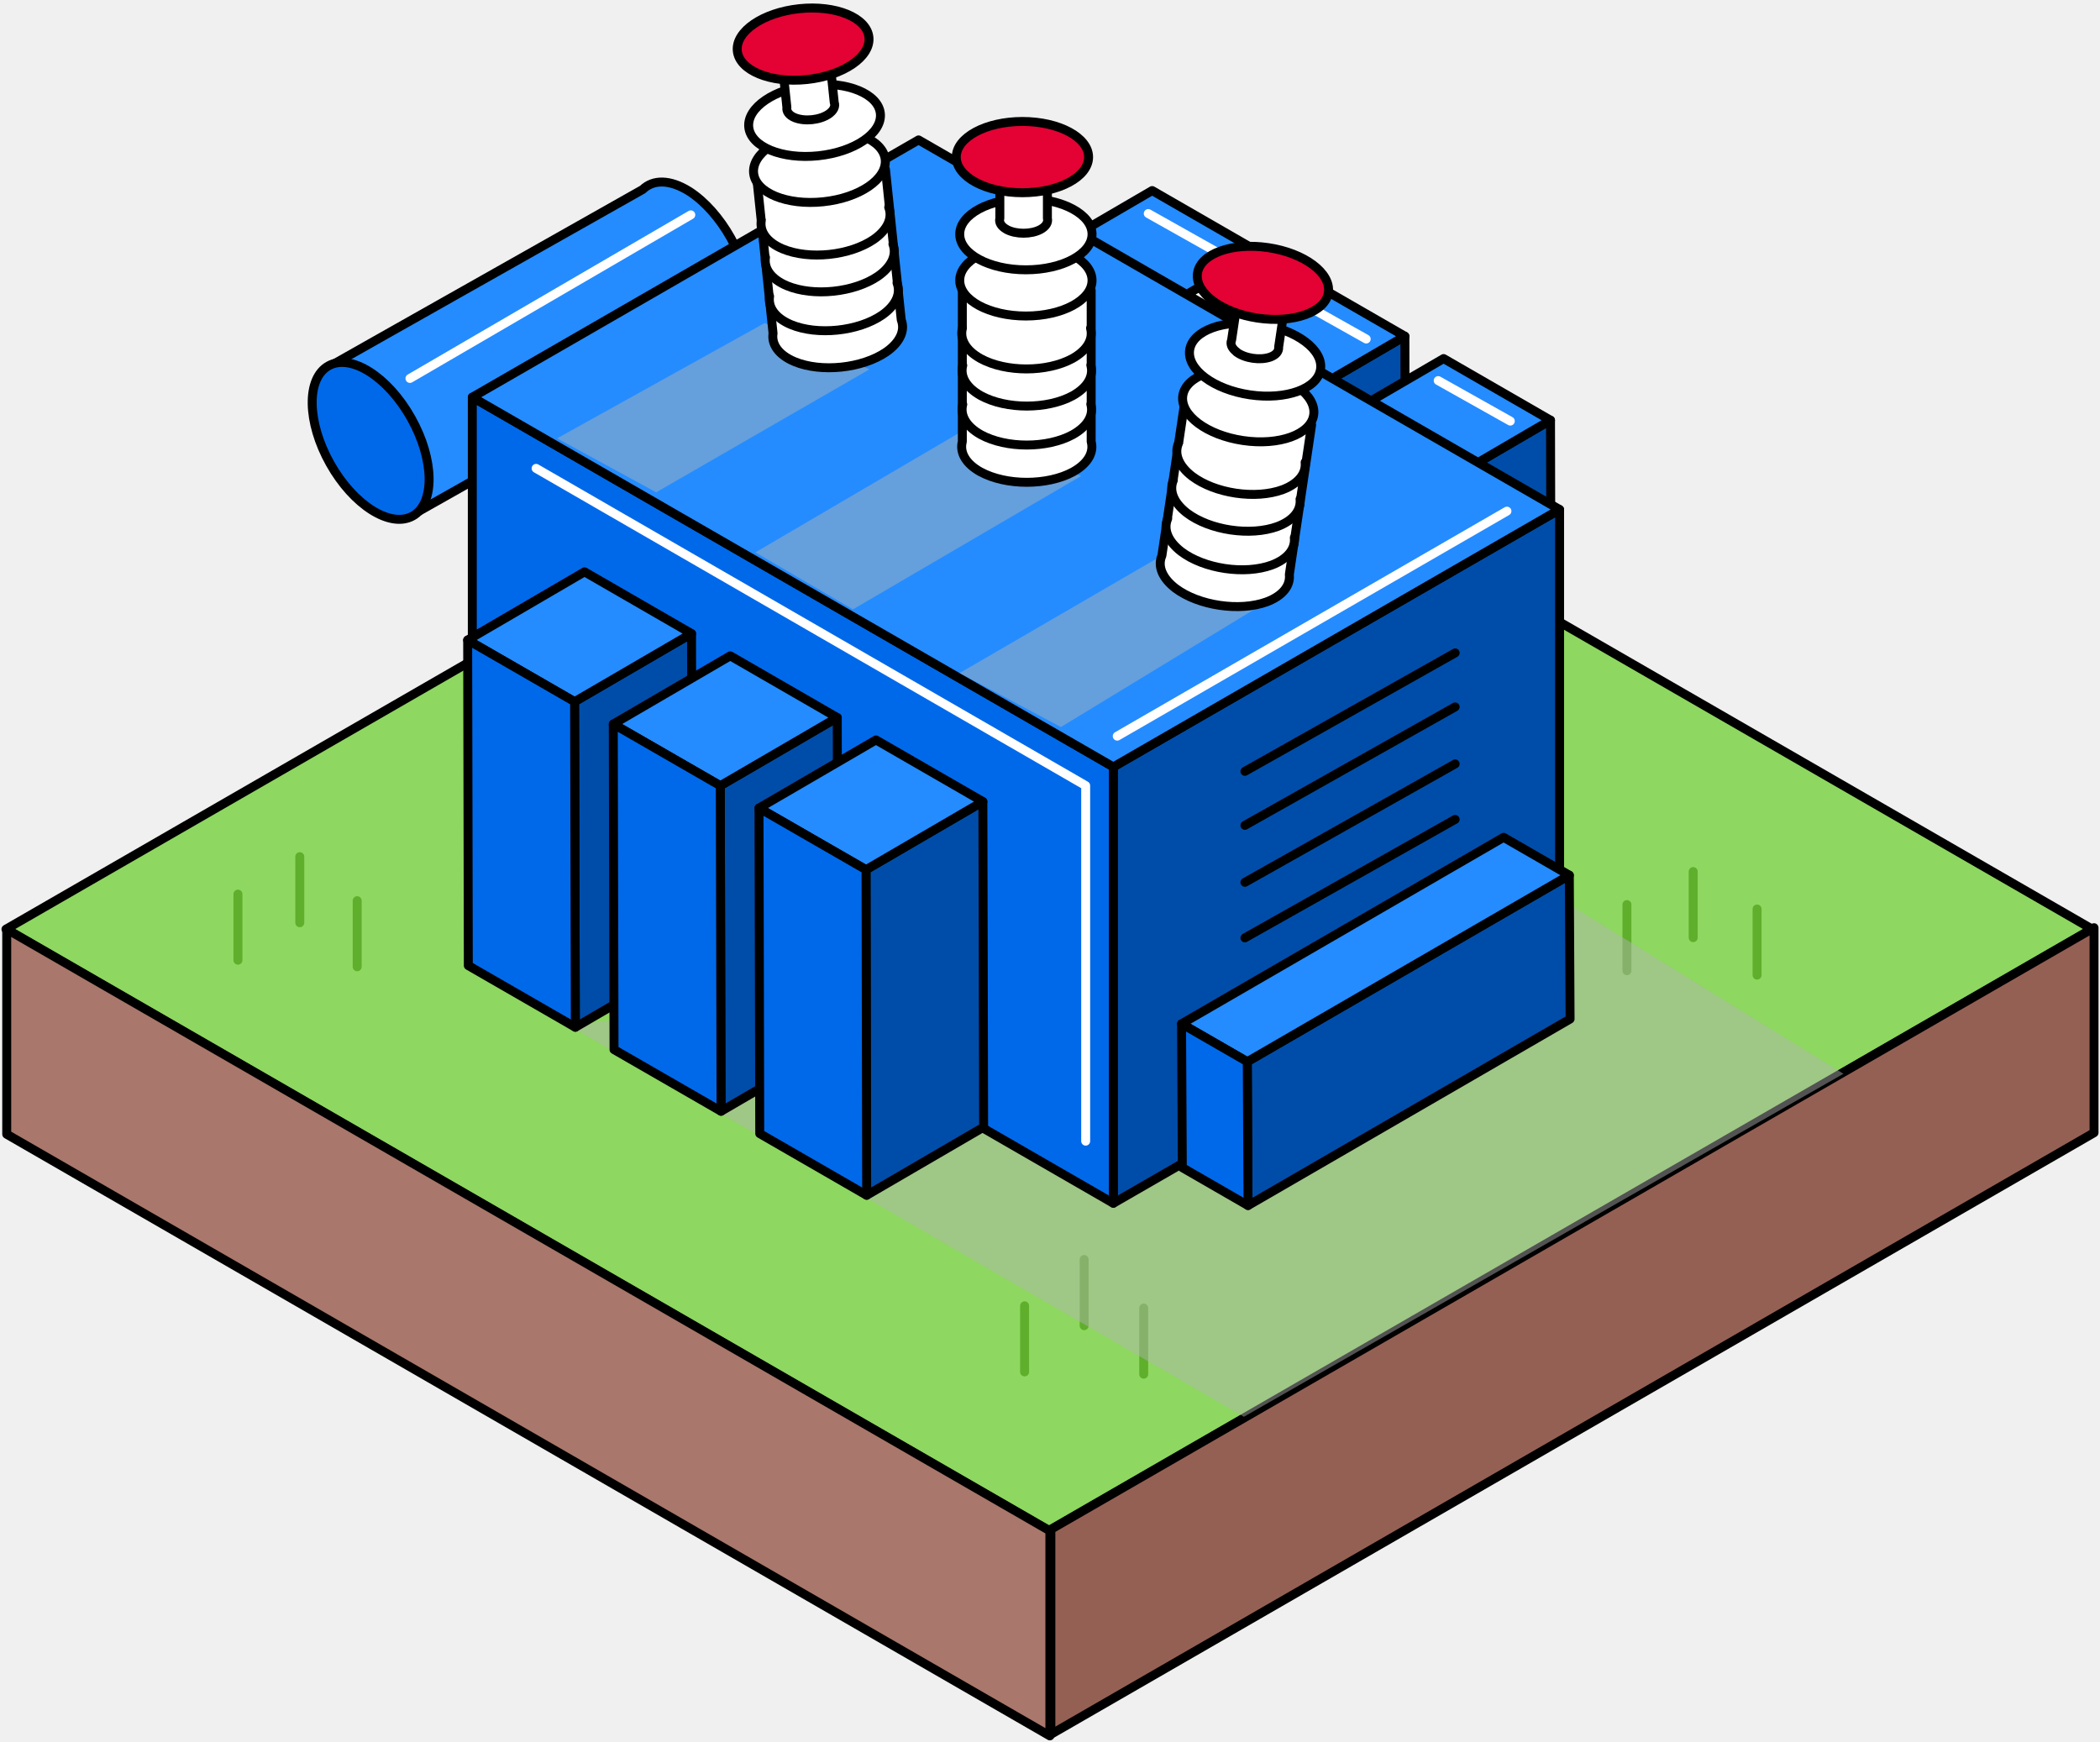
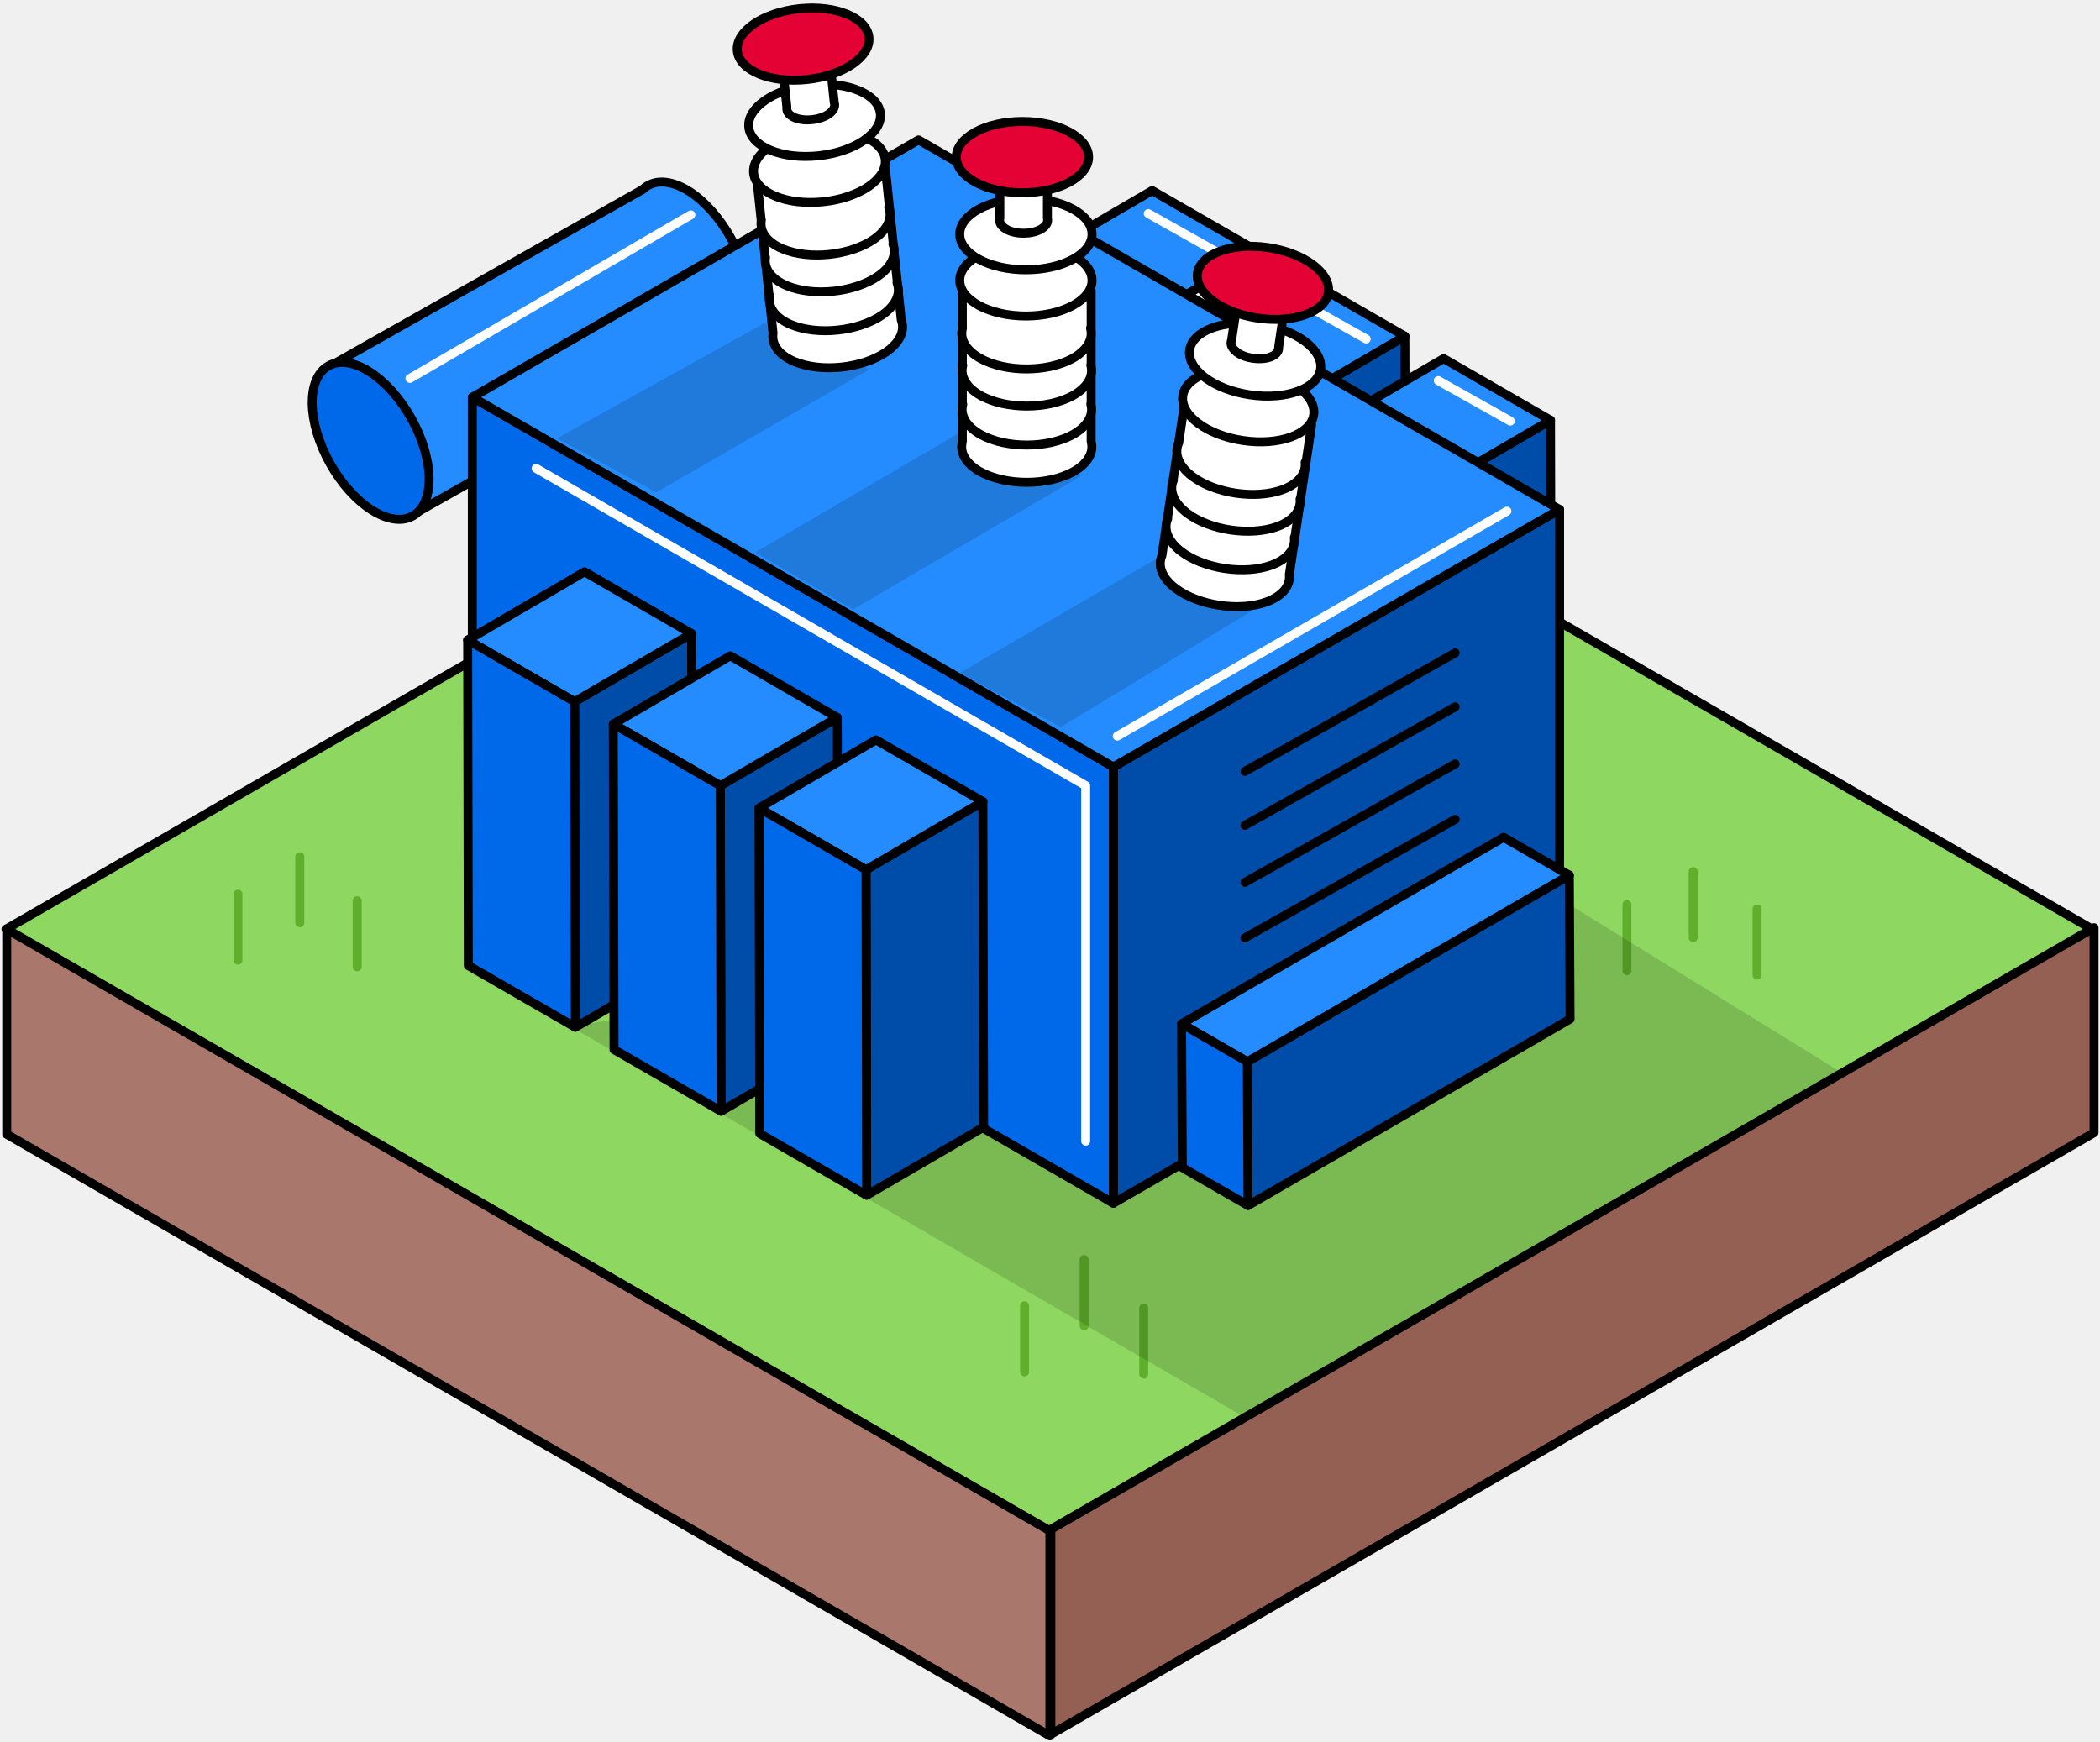
- <svg xmlns="http://www.w3.org/2000/svg" width="352" height="292" fill="none">
-   <path d="M125.483 49.846c-.109-6.371-4.584-14.335-9.984-17.792-3.225-2.01-6.016-1.991-7.773-.29l-52.765 29.81 13.934 24.87 52.765-29.81c2.355-.598 3.841-2.969 3.805-6.77l.018-.018z" fill="#248CFF" stroke="#000" stroke-width="1.5" stroke-linecap="round" stroke-linejoin="round" />
-   <path d="M55.33 77.712c-3.898-6.951-4.013-14.29-.259-16.39 3.755-2.1 9.957 1.833 13.855 8.784 3.897 6.951 4.012 14.289.258 16.39-3.754 2.1-9.957-1.833-13.854-8.784z" fill="#0069EA" stroke="#000" stroke-width="1.5" stroke-linecap="round" stroke-linejoin="round" />
-   <path d="M175.854 256.62l174.855-100.853L175.854 54.932.999 155.767 175.854 256.62z" fill="#8ED760" stroke="#000" stroke-width="1.5" stroke-linecap="round" stroke-linejoin="round" />
-   <path d="M176.145 290.739L351 189.886v-34.372L176.145 256.367v34.372z" fill="#956054" stroke="#000" stroke-width="1.5" stroke-linecap="round" stroke-linejoin="round" />
-   <path d="M1.127 190.139L175.98 290.993v-34.372L1.127 155.768v34.371z" fill="#A9776B" stroke="#000" stroke-width="1.5" stroke-linecap="round" stroke-linejoin="round" />
-   <path d="M283.811 146.103v11.077m-243.927-7.295v11.077m232.819-9.321v11.077M50.248 143.604v11.078m9.622-3.693v11.077M171.741 218.9v11.078m9.984-18.842v11.095m9.983-2.951v11.077m102.812-77.974v11.077" stroke="#5FAE2C" stroke-width="1.5" stroke-linecap="round" stroke-linejoin="round" />
-   <path d="M191.582 108.272l19.606-11.421-.127-54.572L191.455 53.7l.127 54.572z" fill="#fff" stroke="#000" stroke-width="1.5" stroke-linecap="round" stroke-linejoin="round" />
-   <path d="M191.458 53.7l19.605-11.42-17.938-10.336-19.588 11.421L191.458 53.7z" fill="#248CFF" stroke="#000" stroke-width="1.5" stroke-linecap="round" stroke-linejoin="round" />
-   <path d="M204.539 42.587L192.471 35.8" stroke="#fff" stroke-width="1.5" stroke-linecap="round" stroke-linejoin="round" />
-   <path d="M173.536 43.366l.109 54.572 17.938 10.335-.126-54.572-17.921-10.335z" fill="#fff" stroke="#000" stroke-width="1.5" stroke-linecap="round" stroke-linejoin="round" />
-   <path d="M216.008 122.354l19.587-11.421-.108-54.572-19.606 11.44.127 54.553z" fill="#004DA9" stroke="#000" stroke-width="1.5" stroke-linecap="round" stroke-linejoin="round" />
-   <path d="M215.882 67.8l19.605-11.438-17.938-10.336-19.606 11.421 17.939 10.354z" fill="#248CFF" stroke="#000" stroke-width="1.5" stroke-linecap="round" stroke-linejoin="round" />
-   <path d="M229 56.831l-12.085-6.787" stroke="#fff" stroke-width="1.5" stroke-linecap="round" stroke-linejoin="round" />
-   <path d="M197.943 57.447l.127 54.572 17.938 10.335-.127-54.553-17.938-10.354z" fill="#fff" stroke="#000" stroke-width="1.5" stroke-linecap="round" stroke-linejoin="round" />
-   <path d="M95.5 172l113 65.5L309 180l-50.212-31L95.5 172z" fill="#B2B4B3" opacity=".46" />
-   <path d="M240.417 136.436l19.605-11.421-.127-54.572-19.587 11.44.109 54.553z" fill="#004DA9" stroke="#000" stroke-width="1.5" stroke-linecap="round" stroke-linejoin="round" />
-   <path d="M240.308 81.883l19.587-11.44-17.92-10.335-19.606 11.422 17.939 10.353z" fill="#248CFF" stroke="#000" stroke-width="1.5" stroke-linecap="round" stroke-linejoin="round" />
-   <path d="M222.369 71.53l.127 54.571 17.92 10.335-.109-54.554-17.938-10.353z" fill="#fff" stroke="#000" stroke-width="1.5" stroke-linecap="round" stroke-linejoin="round" />
-   <path d="M186.618 201.705l74.798-43.151V85.412l-74.798 43.151v73.142z" fill="#004DA9" stroke="#000" stroke-width="1.5" stroke-linecap="round" stroke-linejoin="round" />
-   <path d="M79.168 139.73l107.45 61.974v-73.142L79.168 66.588v73.142z" fill="#0069EA" stroke="#000" stroke-width="1.5" stroke-linecap="round" stroke-linejoin="round" />
-   <path d="M186.618 128.562l74.798-43.15-107.45-61.957-74.798 43.132 107.45 61.975z" fill="#248CFF" stroke="#000" stroke-width="1.5" stroke-linecap="round" stroke-linejoin="round" />
-   <path d="M212.328 100.887l-34.5 20.996-16.996-9.05 33.902-19.692 17.594 7.746zm-31.09-21.104l-38.268 22.372-16.363-9.557 34.736-20.363 19.895 7.548zm-35.499-17.865l-35.75 20.616-16.616-9.05 34.79-19.33 17.576 7.764z" fill="#B2B4B3" opacity=".46" />
-   <path d="M243.913 109.448l-35.243 19.856m35.243-10.805l-35.243 19.856m35.243-10.299l-35.243 19.855m35.243-10.552l-35.243 19.856" stroke="#000" stroke-width="1.5" stroke-linecap="round" stroke-linejoin="round" />
-   <path d="M96.436 172.202l19.606-11.44-.127-54.553-19.606 11.421.127 54.572z" fill="#004DA9" stroke="#000" stroke-width="1.5" stroke-linecap="round" stroke-linejoin="round" />
-   <path d="M96.31 117.63l19.605-11.421-17.938-10.353-19.588 11.439 17.92 10.335z" fill="#248CFF" stroke="#000" stroke-width="1.5" stroke-linecap="round" stroke-linejoin="round" />
-   <path d="M78.39 107.295l.109 54.571 17.939 10.336-.127-54.572-17.92-10.335z" fill="#0069EA" stroke="#000" stroke-width="1.5" stroke-linecap="round" stroke-linejoin="round" />
-   <path d="M120.862 186.283l19.587-11.421-.108-54.572-19.606 11.421.127 54.572z" fill="#004DA9" stroke="#000" stroke-width="1.5" stroke-linecap="round" stroke-linejoin="round" />
-   <path d="M120.736 131.712l19.605-11.421-17.938-10.353-19.606 11.439 17.939 10.335z" fill="#248CFF" stroke="#000" stroke-width="1.5" stroke-linecap="round" stroke-linejoin="round" />
-   <path d="M102.797 121.377l.126 54.571 17.939 10.336-.127-54.572-17.938-10.335z" fill="#0069EA" stroke="#000" stroke-width="1.5" stroke-linecap="round" stroke-linejoin="round" />
-   <path d="M145.27 200.365l19.606-11.421-.127-54.572-19.587 11.421.108 54.572z" fill="#004DA9" stroke="#000" stroke-width="1.5" stroke-linecap="round" stroke-linejoin="round" />
-   <path d="M145.162 145.793l19.587-11.421-17.92-10.335-19.606 11.421 17.939 10.335z" fill="#248CFF" stroke="#000" stroke-width="1.5" stroke-linecap="round" stroke-linejoin="round" />
-   <path d="M127.223 135.459l.127 54.572 17.92 10.335-.109-54.572-17.938-10.335z" fill="#0069EA" stroke="#000" stroke-width="1.5" stroke-linecap="round" stroke-linejoin="round" />
-   <path d="M209.195 202.085l53.979-31.259-.127-24.109-53.978 31.259.126 24.109z" fill="#004DA9" stroke="#000" stroke-width="1.5" stroke-linecap="round" stroke-linejoin="round" />
-   <path d="M209.069 177.976l53.978-31.259-11.016-6.353-53.979 31.259 11.017 6.353z" fill="#248CFF" stroke="#000" stroke-width="1.5" stroke-linecap="round" stroke-linejoin="round" />
-   <path d="M198.051 171.622l.127 24.109 11.017 6.353-.127-24.109-11.017-6.353z" fill="#0069EA" stroke="#000" stroke-width="1.5" stroke-linecap="round" stroke-linejoin="round" />
-   <path d="M133.165 60.615c4.476 1.865 11.361 1.14 15.384-1.61 2.355-1.648 3.189-3.639 2.519-5.376l-2.646-25.231-21.49 2.244 2.646 25.231c-.29 1.846.924 3.62 3.587 4.742z" fill="#fff" stroke="#000" stroke-width="1.5" stroke-linecap="round" stroke-linejoin="round" />
-   <path d="M128.998 49.666c-.29 1.846.924 3.62 3.569 4.742 4.458 1.864 11.307 1.14 15.293-1.593 2.356-1.647 3.171-3.638 2.501-5.375" fill="#fff" />
-   <path d="M128.998 49.666c-.29 1.846.924 3.62 3.569 4.742 4.458 1.864 11.307 1.14 15.293-1.593 2.356-1.647 3.171-3.638 2.501-5.375" stroke="#000" stroke-width="1.5" stroke-linecap="round" stroke-linejoin="round" />
-   <path d="M128.308 43.15c-.29 1.845.924 3.62 3.57 4.741 4.457 1.865 11.306 1.14 15.293-1.592 2.355-1.648 3.171-3.639 2.5-5.376" fill="#fff" />
-   <path d="M128.308 43.15c-.29 1.845.924 3.62 3.57 4.741 4.457 1.865 11.306 1.14 15.293-1.592 2.355-1.648 3.171-3.639 2.5-5.376" stroke="#000" stroke-width="1.5" stroke-linecap="round" stroke-linejoin="round" />
-   <path d="M127.602 36.977c-.29 1.847.924 3.62 3.569 4.742 4.458 1.865 11.307 1.14 15.293-1.592 2.356-1.647 3.171-3.638 2.501-5.376" fill="#fff" />
-   <path d="M127.602 36.977c-.29 1.847.924 3.62 3.569 4.742 4.458 1.865 11.307 1.14 15.293-1.592 2.356-1.647 3.171-3.638 2.501-5.376" stroke="#000" stroke-width="1.5" stroke-linecap="round" stroke-linejoin="round" />
-   <path d="M126.323 29.038c-.344-3.28 4.315-6.457 10.406-7.094 6.091-.637 11.308 1.506 11.652 4.786.344 3.281-4.315 6.458-10.406 7.095-6.091.637-11.308-1.506-11.652-4.787z" fill="#fff" stroke="#000" stroke-width="1.5" stroke-linecap="round" stroke-linejoin="round" />
-   <path d="M125.507 21.328c-.344-3.281 4.315-6.458 10.406-7.095 6.091-.637 11.308 1.506 11.652 4.787.344 3.28-4.315 6.457-10.406 7.094-6.091.637-11.308-1.506-11.652-4.787z" fill="#fff" stroke="#000" stroke-width="1.5" stroke-linecap="round" stroke-linejoin="round" />
-   <path d="M133.22 19.728c1.649.67 4.186.416 5.672-.598.869-.597 1.177-1.32.942-1.954l-.961-9.177-7.936.833.96 9.176c-.108.67.345 1.322 1.323 1.72z" fill="#fff" stroke="#000" stroke-width="1.5" stroke-linecap="round" stroke-linejoin="round" />
-   <path d="M130.888 8.866c-.125-1.193 1.573-2.348 3.792-2.58 2.22-.233 4.12.546 4.245 1.74.125 1.192-1.572 2.348-3.792 2.58-2.219.232-4.12-.547-4.245-1.74z" fill="#fff" stroke="#000" stroke-width="1.5" stroke-linecap="round" stroke-linejoin="round" />
-   <path d="M123.588 8.547c-.344-3.28 4.315-6.457 10.406-7.094 6.091-.638 11.308 1.505 11.652 4.786.344 3.281-4.315 6.457-10.406 7.095-6.091.637-11.308-1.506-11.652-4.787z" fill="#E40133" stroke="#000" stroke-width="1.5" stroke-linecap="round" stroke-linejoin="round" />
-   <path d="M164.384 79.114c4.258 2.316 11.18 2.316 15.456 0 2.519-1.394 3.552-3.276 3.062-5.086V48.65h-21.598v25.377c-.471 1.81.543 3.692 3.062 5.086h.018z" fill="#fff" stroke="#000" stroke-width="1.5" stroke-linecap="round" stroke-linejoin="round" />
-   <path d="M161.376 67.783c-.471 1.81.544 3.693 3.044 5.086 4.24 2.317 11.126 2.317 15.384 0 2.501-1.393 3.533-3.276 3.044-5.086" fill="#fff" />
-   <path d="M161.376 67.783c-.471 1.81.544 3.693 3.044 5.086 4.24 2.317 11.126 2.317 15.384 0 2.501-1.393 3.533-3.276 3.044-5.086" stroke="#000" stroke-width="1.5" stroke-linecap="round" stroke-linejoin="round" />
-   <path d="M161.376 61.249c-.471 1.81.544 3.692 3.044 5.086 4.24 2.317 11.126 2.317 15.384 0 2.501-1.394 3.533-3.276 3.044-5.086" fill="#fff" />
-   <path d="M161.376 61.249c-.471 1.81.544 3.692 3.044 5.086 4.24 2.317 11.126 2.317 15.384 0 2.501-1.394 3.533-3.276 3.044-5.086" stroke="#000" stroke-width="1.5" stroke-linecap="round" stroke-linejoin="round" />
-   <path d="M161.322 55.023c-.471 1.81.544 3.692 3.044 5.086 4.24 2.316 11.126 2.316 15.384 0 2.5-1.394 3.533-3.276 3.044-5.087" fill="#fff" />
-   <path d="M161.322 55.023c-.471 1.81.544 3.692 3.044 5.086 4.24 2.316 11.126 2.316 15.384 0 2.5-1.394 3.533-3.276 3.044-5.087" stroke="#000" stroke-width="1.5" stroke-linecap="round" stroke-linejoin="round" />
-   <path d="M171.958 52.976c-6.124 0-11.089-2.674-11.089-5.973 0-3.298 4.965-5.973 11.089-5.973 6.125 0 11.089 2.675 11.089 5.973 0 3.3-4.964 5.973-11.089 5.973z" fill="#fff" stroke="#000" stroke-width="1.5" stroke-linecap="round" stroke-linejoin="round" />
-   <path d="M171.958 45.23c-6.124 0-11.089-2.674-11.089-5.973s4.965-5.973 11.089-5.973c6.125 0 11.089 2.674 11.089 5.973s-4.964 5.973-11.089 5.973z" fill="#fff" stroke="#000" stroke-width="1.5" stroke-linecap="round" stroke-linejoin="round" />
-   <path d="M168.716 38.46c1.576.85 4.131.85 5.707 0 .924-.507 1.305-1.195 1.142-1.846v-9.231h-7.973v9.23c-.181.652.2 1.34 1.142 1.847h-.018z" fill="#fff" stroke="#000" stroke-width="1.5" stroke-linecap="round" stroke-linejoin="round" />
-   <path d="M171.561 29.61c-2.232 0-4.041-.973-4.041-2.172 0-1.2 1.809-2.172 4.041-2.172 2.231 0 4.041.972 4.041 2.172 0 1.2-1.81 2.172-4.041 2.172z" fill="#fff" stroke="#000" stroke-width="1.5" stroke-linecap="round" stroke-linejoin="round" />
-   <path d="M171.379 32.307c-6.124 0-11.089-2.674-11.089-5.973s4.965-5.973 11.089-5.973c6.124 0 11.089 2.674 11.089 5.973 0 3.3-4.965 5.973-11.089 5.973z" fill="#E40133" stroke="#000" stroke-width="1.5" stroke-linecap="round" stroke-linejoin="round" />
-   <path d="M197.039 98.625c3.878 2.914 10.727 3.928 15.293 2.263 2.7-1.014 3.987-2.734 3.787-4.58l3.733-25.104-21.363-3.168-3.733 25.105c-.743 1.72 0 3.728 2.283 5.484z" fill="#fff" stroke="#000" stroke-width="1.5" stroke-linecap="round" stroke-linejoin="round" />
-   <path d="M195.718 86.969c-.725 1.72 0 3.728 2.265 5.484 3.842 2.914 10.655 3.928 15.203 2.263 2.681-1.014 3.968-2.733 3.769-4.58" fill="#fff" />
-   <path d="M195.718 86.969c-.725 1.72 0 3.728 2.265 5.484 3.842 2.914 10.655 3.928 15.203 2.263 2.681-1.014 3.968-2.733 3.769-4.58" stroke="#000" stroke-width="1.5" stroke-linecap="round" stroke-linejoin="round" />
-   <path d="M196.676 80.507c-.724 1.72 0 3.728 2.265 5.484 3.842 2.914 10.655 3.928 15.203 2.263 2.681-1.014 3.968-2.734 3.769-4.58" fill="#fff" />
-   <path d="M196.676 80.507c-.724 1.72 0 3.728 2.265 5.484 3.842 2.914 10.655 3.928 15.203 2.263 2.681-1.014 3.968-2.734 3.769-4.58" stroke="#000" stroke-width="1.5" stroke-linecap="round" stroke-linejoin="round" />
-   <path d="M197.528 74.335c-.725 1.72 0 3.729 2.265 5.484 3.841 2.914 10.654 3.928 15.202 2.263 2.682-1.014 3.968-2.733 3.769-4.58" fill="#fff" />
-   <path d="M197.528 74.335c-.725 1.72 0 3.729 2.265 5.484 3.841 2.914 10.654 3.928 15.202 2.263 2.682-1.014 3.968-2.733 3.769-4.58" stroke="#000" stroke-width="1.5" stroke-linecap="round" stroke-linejoin="round" />
-   <path d="M208.352 73.847c-6.058-.898-10.576-4.271-10.092-7.534.485-3.263 5.789-5.18 11.847-4.283 6.058.898 10.576 4.272 10.092 7.535-.485 3.263-5.789 5.18-11.847 4.282z" fill="#fff" stroke="#000" stroke-width="1.5" stroke-linecap="round" stroke-linejoin="round" />
-   <path d="M209.501 66.188c-6.058-.898-10.577-4.271-10.092-7.534.485-3.263 5.789-5.18 11.847-4.283 6.058.898 10.576 4.271 10.091 7.534-.484 3.263-5.788 5.18-11.846 4.283z" fill="#fff" stroke="#000" stroke-width="1.5" stroke-linecap="round" stroke-linejoin="round" />
-   <path d="M207.274 59.022c1.431 1.068 3.95 1.43 5.653.833.997-.362 1.468-.996 1.395-1.665l1.359-9.123-7.882-1.176-1.359 9.122c-.272.634 0 1.358.852 1.991l-.018.018z" fill="#fff" stroke="#000" stroke-width="1.5" stroke-linecap="round" stroke-linejoin="round" />
-   <path d="M211.387 50.678c-2.208-.327-3.854-1.554-3.678-2.74.176-1.187 2.109-1.884 4.316-1.557 2.207.327 3.854 1.554 3.678 2.741-.176 1.187-2.109 1.883-4.316 1.556z" fill="#fff" stroke="#000" stroke-width="1.5" stroke-linecap="round" stroke-linejoin="round" />
-   <path d="M210.814 53.326c-6.058-.898-10.577-4.272-10.092-7.535.485-3.263 5.789-5.18 11.847-4.282 6.058.898 10.576 4.271 10.091 7.534-.484 3.263-5.788 5.18-11.846 4.283z" fill="#E40133" stroke="#000" stroke-width="1.5" stroke-linecap="round" stroke-linejoin="round" />
-   <path d="M252.592 85.684l-65.322 37.72m-71.48-87.386L68.715 63.439M181.98 191.297v-59.604L89.86 78.516m163.295-7.928l-12.086-6.787" stroke="#fff" stroke-width="1.5" stroke-linecap="round" stroke-linejoin="round" />
+ <svg xmlns="http://www.w3.org/2000/svg" width="352" height="292" viewBox="0 0 352 292" fill="none">
+   <path d="M125.483 49.846C125.374 43.475 120.899 35.511 115.499 32.054C112.274 30.045 109.483 30.063 107.726 31.764L54.961 61.575L68.895 86.444L121.66 56.633C124.015 56.036 125.501 53.665 125.465 49.864L125.483 49.846Z" fill="#248CFF" stroke="black" stroke-width="1.5" stroke-linecap="round" stroke-linejoin="round" />
+   <path d="M55.33 77.712C51.432 70.761 51.317 63.423 55.071 61.323C58.826 59.222 65.028 63.155 68.926 70.106C72.823 77.057 72.938 84.395 69.184 86.495C65.43 88.596 59.227 84.663 55.33 77.712Z" fill="#0069EA" stroke="black" stroke-width="1.5" stroke-linecap="round" stroke-linejoin="round" />
+   <path d="M175.854 256.62L350.709 155.767L175.854 54.932L0.999 155.767L175.854 256.62Z" fill="#8ED760" stroke="black" stroke-width="1.5" stroke-linecap="round" stroke-linejoin="round" />
+   <path d="M176.145 290.739L351 189.886V155.514L176.145 256.367V290.739Z" fill="#956054" stroke="black" stroke-width="1.5" stroke-linecap="round" stroke-linejoin="round" />
+   <path d="M1.127 190.139L175.981 290.993V256.621L1.127 155.768V190.139Z" fill="#A9776B" stroke="black" stroke-width="1.5" stroke-linecap="round" stroke-linejoin="round" />
+   <path d="M283.811 146.103V157.18" stroke="#5FAE2C" stroke-width="1.5" stroke-linecap="round" stroke-linejoin="round" />
+   <path d="M39.884 149.885V160.962" stroke="#5FAE2C" stroke-width="1.5" stroke-linecap="round" stroke-linejoin="round" />
+   <path d="M272.703 151.641V162.718" stroke="#5FAE2C" stroke-width="1.5" stroke-linecap="round" stroke-linejoin="round" />
+   <path d="M50.248 143.604V154.682" stroke="#5FAE2C" stroke-width="1.5" stroke-linecap="round" stroke-linejoin="round" />
+   <path d="M59.871 150.989V162.066" stroke="#5FAE2C" stroke-width="1.5" stroke-linecap="round" stroke-linejoin="round" />
+   <path d="M171.741 218.9V229.978" stroke="#5FAE2C" stroke-width="1.5" stroke-linecap="round" stroke-linejoin="round" />
+   <path d="M181.725 211.136V222.231" stroke="#5FAE2C" stroke-width="1.5" stroke-linecap="round" stroke-linejoin="round" />
+   <path d="M191.708 219.28V230.357" stroke="#5FAE2C" stroke-width="1.5" stroke-linecap="round" stroke-linejoin="round" />
+   <path d="M294.52 152.383V163.46" stroke="#5FAE2C" stroke-width="1.5" stroke-linecap="round" stroke-linejoin="round" />
+   <path d="M191.582 108.272L211.188 96.851L211.061 42.279L191.455 53.7L191.582 108.272Z" fill="white" stroke="black" stroke-width="1.5" stroke-linecap="round" stroke-linejoin="round" />
+   <path d="M191.458 53.7L211.063 42.279L193.125 31.944L173.537 43.365L191.458 53.7Z" fill="#248CFF" stroke="black" stroke-width="1.5" stroke-linecap="round" stroke-linejoin="round" />
+   <path d="M204.539 42.587L192.471 35.8" stroke="white" stroke-width="1.5" stroke-linecap="round" stroke-linejoin="round" />
+   <path d="M173.536 43.366L173.645 97.938L191.583 108.273L191.457 53.701L173.536 43.366Z" fill="white" stroke="black" stroke-width="1.5" stroke-linecap="round" stroke-linejoin="round" />
+   <path d="M216.008 122.354L235.595 110.933L235.487 56.361L215.881 67.8L216.008 122.354Z" fill="#004DA9" stroke="black" stroke-width="1.5" stroke-linecap="round" stroke-linejoin="round" />
+   <path d="M215.882 67.801L235.487 56.361L217.549 46.026L197.943 57.447L215.882 67.801Z" fill="#248CFF" stroke="black" stroke-width="1.5" stroke-linecap="round" stroke-linejoin="round" />
+   <path d="M229 56.831L216.915 50.044" stroke="white" stroke-width="1.5" stroke-linecap="round" stroke-linejoin="round" />
+   <path d="M197.943 57.447L198.07 112.019L216.008 122.354L215.881 67.8L197.943 57.447Z" fill="white" stroke="black" stroke-width="1.5" stroke-linecap="round" stroke-linejoin="round" />
+   <g style="mix-blend-mode:multiply" opacity="0.46">
+     <path d="M95.5 172L208.5 237.5L309 180L258.788 149L95.5 172Z" fill="#B2B4B3" />
+   </g>
+   <path d="M240.417 136.436L260.022 125.015L259.895 70.443L240.308 81.883L240.417 136.436Z" fill="#004DA9" stroke="black" stroke-width="1.5" stroke-linecap="round" stroke-linejoin="round" />
+   <path d="M240.308 81.883L259.895 70.444L241.975 60.108L222.369 71.529L240.308 81.883Z" fill="#248CFF" stroke="black" stroke-width="1.5" stroke-linecap="round" stroke-linejoin="round" />
+   <path d="M222.369 71.529L222.496 126.101L240.416 136.436L240.307 81.882L222.369 71.529Z" fill="white" stroke="black" stroke-width="1.5" stroke-linecap="round" stroke-linejoin="round" />
+   <path d="M186.618 201.705L261.416 158.554V85.412L186.618 128.563V201.705Z" fill="#004DA9" stroke="black" stroke-width="1.5" stroke-linecap="round" stroke-linejoin="round" />
+   <path d="M79.168 139.73L186.618 201.704V128.562L79.168 66.588V139.73Z" fill="#0069EA" stroke="black" stroke-width="1.5" stroke-linecap="round" stroke-linejoin="round" />
+   <path d="M186.618 128.562L261.416 85.411L153.966 23.455L79.168 66.587L186.618 128.562Z" fill="#248CFF" stroke="black" stroke-width="1.5" stroke-linecap="round" stroke-linejoin="round" />
+   <g style="mix-blend-mode:multiply" opacity="0.46">
+     <path d="M212.328 100.887L177.828 121.883L160.832 112.833L194.734 93.141L212.328 100.887Z" fill="#B2B4B3" />
+   </g>
+   <g style="mix-blend-mode:multiply" opacity="0.46">
+     <path d="M181.238 79.783L142.97 102.155L126.607 92.598L161.343 72.235L181.238 79.783Z" fill="#B2B4B3" />
+   </g>
+   <g style="mix-blend-mode:multiply" opacity="0.46">
+     <path d="M145.739 61.918L109.989 82.534L93.373 73.484L128.163 54.153L145.739 61.918Z" fill="#B2B4B3" />
+   </g>
+   <path d="M243.913 109.448L208.67 129.304" stroke="black" stroke-width="1.5" stroke-linecap="round" stroke-linejoin="round" />
+   <path d="M243.913 118.499L208.67 138.355" stroke="black" stroke-width="1.5" stroke-linecap="round" stroke-linejoin="round" />
+   <path d="M243.913 128.056L208.67 147.911" stroke="black" stroke-width="1.5" stroke-linecap="round" stroke-linejoin="round" />
+   <path d="M243.913 137.359L208.67 157.215" stroke="black" stroke-width="1.5" stroke-linecap="round" stroke-linejoin="round" />
+   <path d="M96.436 172.202L116.042 160.762L115.915 106.209L96.309 117.63L96.436 172.202Z" fill="#004DA9" stroke="black" stroke-width="1.5" stroke-linecap="round" stroke-linejoin="round" />
+   <path d="M96.309 117.63L115.915 106.209L97.977 95.856L78.389 107.295L96.309 117.63Z" fill="#248CFF" stroke="black" stroke-width="1.5" stroke-linecap="round" stroke-linejoin="round" />
+   <path d="M78.39 107.295L78.499 161.866L96.438 172.202L96.311 117.63L78.39 107.295Z" fill="#0069EA" stroke="black" stroke-width="1.5" stroke-linecap="round" stroke-linejoin="round" />
+   <path d="M120.862 186.283L140.449 174.862L140.341 120.29L120.735 131.711L120.862 186.283Z" fill="#004DA9" stroke="black" stroke-width="1.5" stroke-linecap="round" stroke-linejoin="round" />
+   <path d="M120.736 131.712L140.341 120.291L122.403 109.938L102.797 121.377L120.736 131.712Z" fill="#248CFF" stroke="black" stroke-width="1.5" stroke-linecap="round" stroke-linejoin="round" />
+   <path d="M102.797 121.377L102.923 175.948L120.862 186.284L120.735 131.712L102.797 121.377Z" fill="#0069EA" stroke="black" stroke-width="1.5" stroke-linecap="round" stroke-linejoin="round" />
+   <path d="M145.27 200.365L164.876 188.944L164.749 134.372L145.162 145.793L145.27 200.365Z" fill="#004DA9" stroke="black" stroke-width="1.5" stroke-linecap="round" stroke-linejoin="round" />
+   <path d="M145.162 145.793L164.749 134.372L146.829 124.037L127.223 135.458L145.162 145.793Z" fill="#248CFF" stroke="black" stroke-width="1.5" stroke-linecap="round" stroke-linejoin="round" />
+   <path d="M127.223 135.459L127.35 190.031L145.27 200.366L145.161 145.794L127.223 135.459Z" fill="#0069EA" stroke="black" stroke-width="1.5" stroke-linecap="round" stroke-linejoin="round" />
+   <path d="M209.195 202.085L263.174 170.826L263.047 146.717L209.069 177.976L209.195 202.085Z" fill="#004DA9" stroke="black" stroke-width="1.5" stroke-linecap="round" stroke-linejoin="round" />
+   <path d="M209.069 177.976L263.047 146.717L252.031 140.364L198.052 171.623L209.069 177.976Z" fill="#248CFF" stroke="black" stroke-width="1.5" stroke-linecap="round" stroke-linejoin="round" />
+   <path d="M198.051 171.622L198.178 195.731L209.195 202.084L209.068 177.975L198.051 171.622Z" fill="#0069EA" stroke="black" stroke-width="1.5" stroke-linecap="round" stroke-linejoin="round" />
+   <path d="M133.165 60.615C137.641 62.48 144.526 61.756 148.549 59.005C150.904 57.358 151.738 55.367 151.068 53.629L148.422 28.398L126.932 30.642L129.578 55.873C129.288 57.719 130.502 59.493 133.165 60.615Z" fill="white" stroke="black" stroke-width="1.5" stroke-linecap="round" stroke-linejoin="round" />
+   <path d="M128.998 49.666C128.708 51.512 129.922 53.286 132.567 54.408C137.025 56.272 143.874 55.548 147.86 52.815C150.216 51.168 151.031 49.177 150.361 47.44" fill="white" />
+   <path d="M128.998 49.666C128.708 51.512 129.922 53.286 132.567 54.408C137.025 56.272 143.874 55.548 147.86 52.815C150.216 51.168 151.031 49.177 150.361 47.44" stroke="black" stroke-width="1.5" stroke-linecap="round" stroke-linejoin="round" />
+   <path d="M128.308 43.149C128.018 44.995 129.232 46.769 131.878 47.891C136.335 49.756 143.184 49.032 147.171 46.299C149.526 44.651 150.342 42.66 149.671 40.923" fill="white" />
+   <path d="M128.308 43.149C128.018 44.995 129.232 46.769 131.878 47.891C136.335 49.756 143.184 49.032 147.171 46.299C149.526 44.651 150.342 42.66 149.671 40.923" stroke="black" stroke-width="1.5" stroke-linecap="round" stroke-linejoin="round" />
+   <path d="M127.602 36.977C127.312 38.824 128.526 40.597 131.171 41.719C135.629 43.584 142.478 42.86 146.464 40.127C148.82 38.48 149.635 36.489 148.965 34.751" fill="white" />
+   <path d="M127.602 36.977C127.312 38.824 128.526 40.597 131.171 41.719C135.629 43.584 142.478 42.86 146.464 40.127C148.82 38.48 149.635 36.489 148.965 34.751" stroke="black" stroke-width="1.5" stroke-linecap="round" stroke-linejoin="round" />
+   <path d="M126.323 29.038C125.979 25.758 130.638 22.581 136.729 21.944C142.82 21.307 148.037 23.45 148.381 26.73C148.725 30.011 144.066 33.188 137.975 33.825C131.884 34.462 126.667 32.319 126.323 29.038Z" fill="white" stroke="black" stroke-width="1.5" stroke-linecap="round" stroke-linejoin="round" />
+   <path d="M125.507 21.328C125.163 18.047 129.822 14.87 135.913 14.233C142.004 13.596 147.221 15.739 147.565 19.02C147.909 22.3 143.25 25.477 137.159 26.114C131.068 26.751 125.851 24.608 125.507 21.328Z" fill="white" stroke="black" stroke-width="1.5" stroke-linecap="round" stroke-linejoin="round" />
+   <path d="M133.22 19.728C134.869 20.398 137.406 20.144 138.892 19.131C139.761 18.533 140.069 17.809 139.834 17.176L138.873 7.999L130.937 8.832L131.897 18.008C131.789 18.678 132.242 19.33 133.22 19.728Z" fill="white" stroke="black" stroke-width="1.5" stroke-linecap="round" stroke-linejoin="round" />
+   <path d="M130.888 8.866C130.763 7.673 132.461 6.518 134.68 6.286C136.9 6.053 138.8 6.832 138.925 8.025C139.05 9.218 137.353 10.374 135.133 10.606C132.914 10.838 131.013 10.059 130.888 8.866Z" fill="white" stroke="black" stroke-width="1.5" stroke-linecap="round" stroke-linejoin="round" />
+   <path d="M123.588 8.547C123.244 5.266 127.903 2.09 133.994 1.453C140.085 0.815 145.302 2.958 145.646 6.239C145.99 9.52 141.331 12.696 135.24 13.334C129.149 13.971 123.932 11.828 123.588 8.547Z" fill="#E40133" stroke="black" stroke-width="1.5" stroke-linecap="round" stroke-linejoin="round" />
+   <path d="M164.384 79.114C168.642 81.43 175.564 81.43 179.84 79.114C182.359 77.72 183.392 75.838 182.902 74.028V48.651H161.304V74.028C160.833 75.838 161.847 77.72 164.366 79.114H164.384Z" fill="white" stroke="black" stroke-width="1.5" stroke-linecap="round" stroke-linejoin="round" />
+   <path d="M161.376 67.783C160.905 69.593 161.92 71.476 164.42 72.869C168.66 75.186 175.546 75.186 179.804 72.869C182.305 71.476 183.337 69.593 182.848 67.783" fill="white" />
+   <path d="M161.376 67.783C160.905 69.593 161.92 71.476 164.42 72.869C168.66 75.186 175.546 75.186 179.804 72.869C182.305 71.476 183.337 69.593 182.848 67.783" stroke="black" stroke-width="1.5" stroke-linecap="round" stroke-linejoin="round" />
+   <path d="M161.376 61.249C160.905 63.059 161.92 64.941 164.42 66.335C168.66 68.652 175.546 68.652 179.804 66.335C182.305 64.941 183.337 63.059 182.848 61.249" fill="white" />
+   <path d="M161.376 61.249C160.905 63.059 161.92 64.941 164.42 66.335C168.66 68.652 175.546 68.652 179.804 66.335C182.305 64.941 183.337 63.059 182.848 61.249" stroke="black" stroke-width="1.5" stroke-linecap="round" stroke-linejoin="round" />
+   <path d="M161.322 55.023C160.851 56.833 161.866 58.715 164.366 60.109C168.606 62.425 175.492 62.425 179.75 60.109C182.25 58.715 183.283 56.833 182.794 55.023" fill="white" />
+   <path d="M161.322 55.023C160.851 56.833 161.866 58.715 164.366 60.109C168.606 62.425 175.492 62.425 179.75 60.109C182.25 58.715 183.283 56.833 182.794 55.023" stroke="black" stroke-width="1.5" stroke-linecap="round" stroke-linejoin="round" />
+   <path d="M171.958 52.976C165.834 52.976 160.869 50.302 160.869 47.003C160.869 43.705 165.834 41.03 171.958 41.03C178.083 41.03 183.047 43.705 183.047 47.003C183.047 50.302 178.083 52.976 171.958 52.976Z" fill="white" stroke="black" stroke-width="1.5" stroke-linecap="round" stroke-linejoin="round" />
+   <path d="M171.958 45.23C165.834 45.23 160.869 42.556 160.869 39.257C160.869 35.958 165.834 33.284 171.958 33.284C178.083 33.284 183.047 35.958 183.047 39.257C183.047 42.556 178.083 45.23 171.958 45.23Z" fill="white" stroke="black" stroke-width="1.5" stroke-linecap="round" stroke-linejoin="round" />
+   <path d="M168.716 38.46C170.292 39.311 172.847 39.311 174.423 38.46C175.347 37.953 175.728 37.265 175.565 36.614V27.383H167.592V36.614C167.411 37.265 167.792 37.953 168.734 38.46H168.716Z" fill="white" stroke="black" stroke-width="1.5" stroke-linecap="round" stroke-linejoin="round" />
+   <path d="M171.561 29.61C169.329 29.61 167.52 28.637 167.52 27.438C167.52 26.238 169.329 25.266 171.561 25.266C173.792 25.266 175.602 26.238 175.602 27.438C175.602 28.637 173.792 29.61 171.561 29.61Z" fill="white" stroke="black" stroke-width="1.5" stroke-linecap="round" stroke-linejoin="round" />
+   <path d="M171.379 32.307C165.255 32.307 160.29 29.633 160.29 26.334C160.29 23.035 165.255 20.361 171.379 20.361C177.503 20.361 182.468 23.035 182.468 26.334C182.468 29.633 177.503 32.307 171.379 32.307Z" fill="#E40133" stroke="black" stroke-width="1.5" stroke-linecap="round" stroke-linejoin="round" />
+   <path d="M197.039 98.625C200.917 101.539 207.766 102.553 212.332 100.888C215.032 99.874 216.319 98.154 216.119 96.308L219.852 71.204L198.489 68.036L194.756 93.141C194.013 94.86 194.756 96.869 197.039 98.625Z" fill="white" stroke="black" stroke-width="1.5" stroke-linecap="round" stroke-linejoin="round" />
+   <path d="M195.718 86.969C194.993 88.688 195.718 90.697 197.983 92.453C201.825 95.367 208.638 96.381 213.186 94.716C215.867 93.702 217.154 91.983 216.955 90.136" fill="white" />
+   <path d="M195.718 86.969C194.993 88.688 195.718 90.697 197.983 92.453C201.825 95.367 208.638 96.381 213.186 94.716C215.867 93.702 217.154 91.983 216.955 90.136" stroke="black" stroke-width="1.5" stroke-linecap="round" stroke-linejoin="round" />
+   <path d="M196.676 80.507C195.952 82.226 196.676 84.235 198.941 85.991C202.783 88.905 209.596 89.919 214.144 88.254C216.825 87.24 218.112 85.52 217.913 83.674" fill="white" />
+   <path d="M196.676 80.507C195.952 82.226 196.676 84.235 198.941 85.991C202.783 88.905 209.596 89.919 214.144 88.254C216.825 87.24 218.112 85.52 217.913 83.674" stroke="black" stroke-width="1.5" stroke-linecap="round" stroke-linejoin="round" />
+   <path d="M197.528 74.335C196.803 76.055 197.528 78.064 199.793 79.819C203.634 82.733 210.447 83.747 214.995 82.082C217.677 81.068 218.963 79.349 218.764 77.502" fill="white" />
+   <path d="M197.528 74.335C196.803 76.055 197.528 78.064 199.793 79.819C203.634 82.733 210.447 83.747 214.995 82.082C217.677 81.068 218.963 79.349 218.764 77.502" stroke="black" stroke-width="1.5" stroke-linecap="round" stroke-linejoin="round" />
+   <path d="M208.352 73.847C202.294 72.949 197.776 69.576 198.26 66.313C198.745 63.05 204.049 61.133 210.107 62.03C216.165 62.928 220.683 66.302 220.199 69.565C219.714 72.828 214.41 74.745 208.352 73.847Z" fill="white" stroke="black" stroke-width="1.5" stroke-linecap="round" stroke-linejoin="round" />
+   <path d="M209.501 66.188C203.443 65.29 198.924 61.917 199.409 58.654C199.894 55.391 205.198 53.473 211.256 54.371C217.314 55.269 221.832 58.642 221.347 61.905C220.863 65.168 215.559 67.086 209.501 66.188Z" fill="white" stroke="black" stroke-width="1.5" stroke-linecap="round" stroke-linejoin="round" />
+   <path d="M207.274 59.022C208.705 60.09 211.224 60.452 212.927 59.855C213.924 59.493 214.395 58.859 214.322 58.19L215.681 49.067L207.799 47.891L206.44 57.013C206.168 57.647 206.44 58.37 207.292 59.004L207.274 59.022Z" fill="white" stroke="black" stroke-width="1.5" stroke-linecap="round" stroke-linejoin="round" />
+   <path d="M211.387 50.678C209.179 50.351 207.533 49.124 207.709 47.937C207.885 46.751 209.818 46.054 212.025 46.381C214.232 46.708 215.879 47.935 215.703 49.122C215.527 50.309 213.594 51.005 211.387 50.678Z" fill="white" stroke="black" stroke-width="1.5" stroke-linecap="round" stroke-linejoin="round" />
+   <path d="M210.814 53.326C204.756 52.428 200.237 49.054 200.722 45.791C201.207 42.528 206.511 40.611 212.569 41.509C218.627 42.407 223.145 45.78 222.66 49.043C222.176 52.306 216.872 54.224 210.814 53.326Z" fill="#E40133" stroke="black" stroke-width="1.5" stroke-linecap="round" stroke-linejoin="round" />
+   <path d="M252.592 85.684L187.27 123.404" stroke="white" stroke-width="1.5" stroke-linecap="round" stroke-linejoin="round" />
+   <path d="M115.79 36.018L68.715 63.439" stroke="white" stroke-width="1.5" stroke-linecap="round" stroke-linejoin="round" />
+   <path d="M181.98 191.297V131.693L89.86 78.516" stroke="white" stroke-width="1.5" stroke-linecap="round" stroke-linejoin="round" />
+   <path d="M253.155 70.588L241.069 63.801" stroke="white" stroke-width="1.5" stroke-linecap="round" stroke-linejoin="round" />
</svg>
